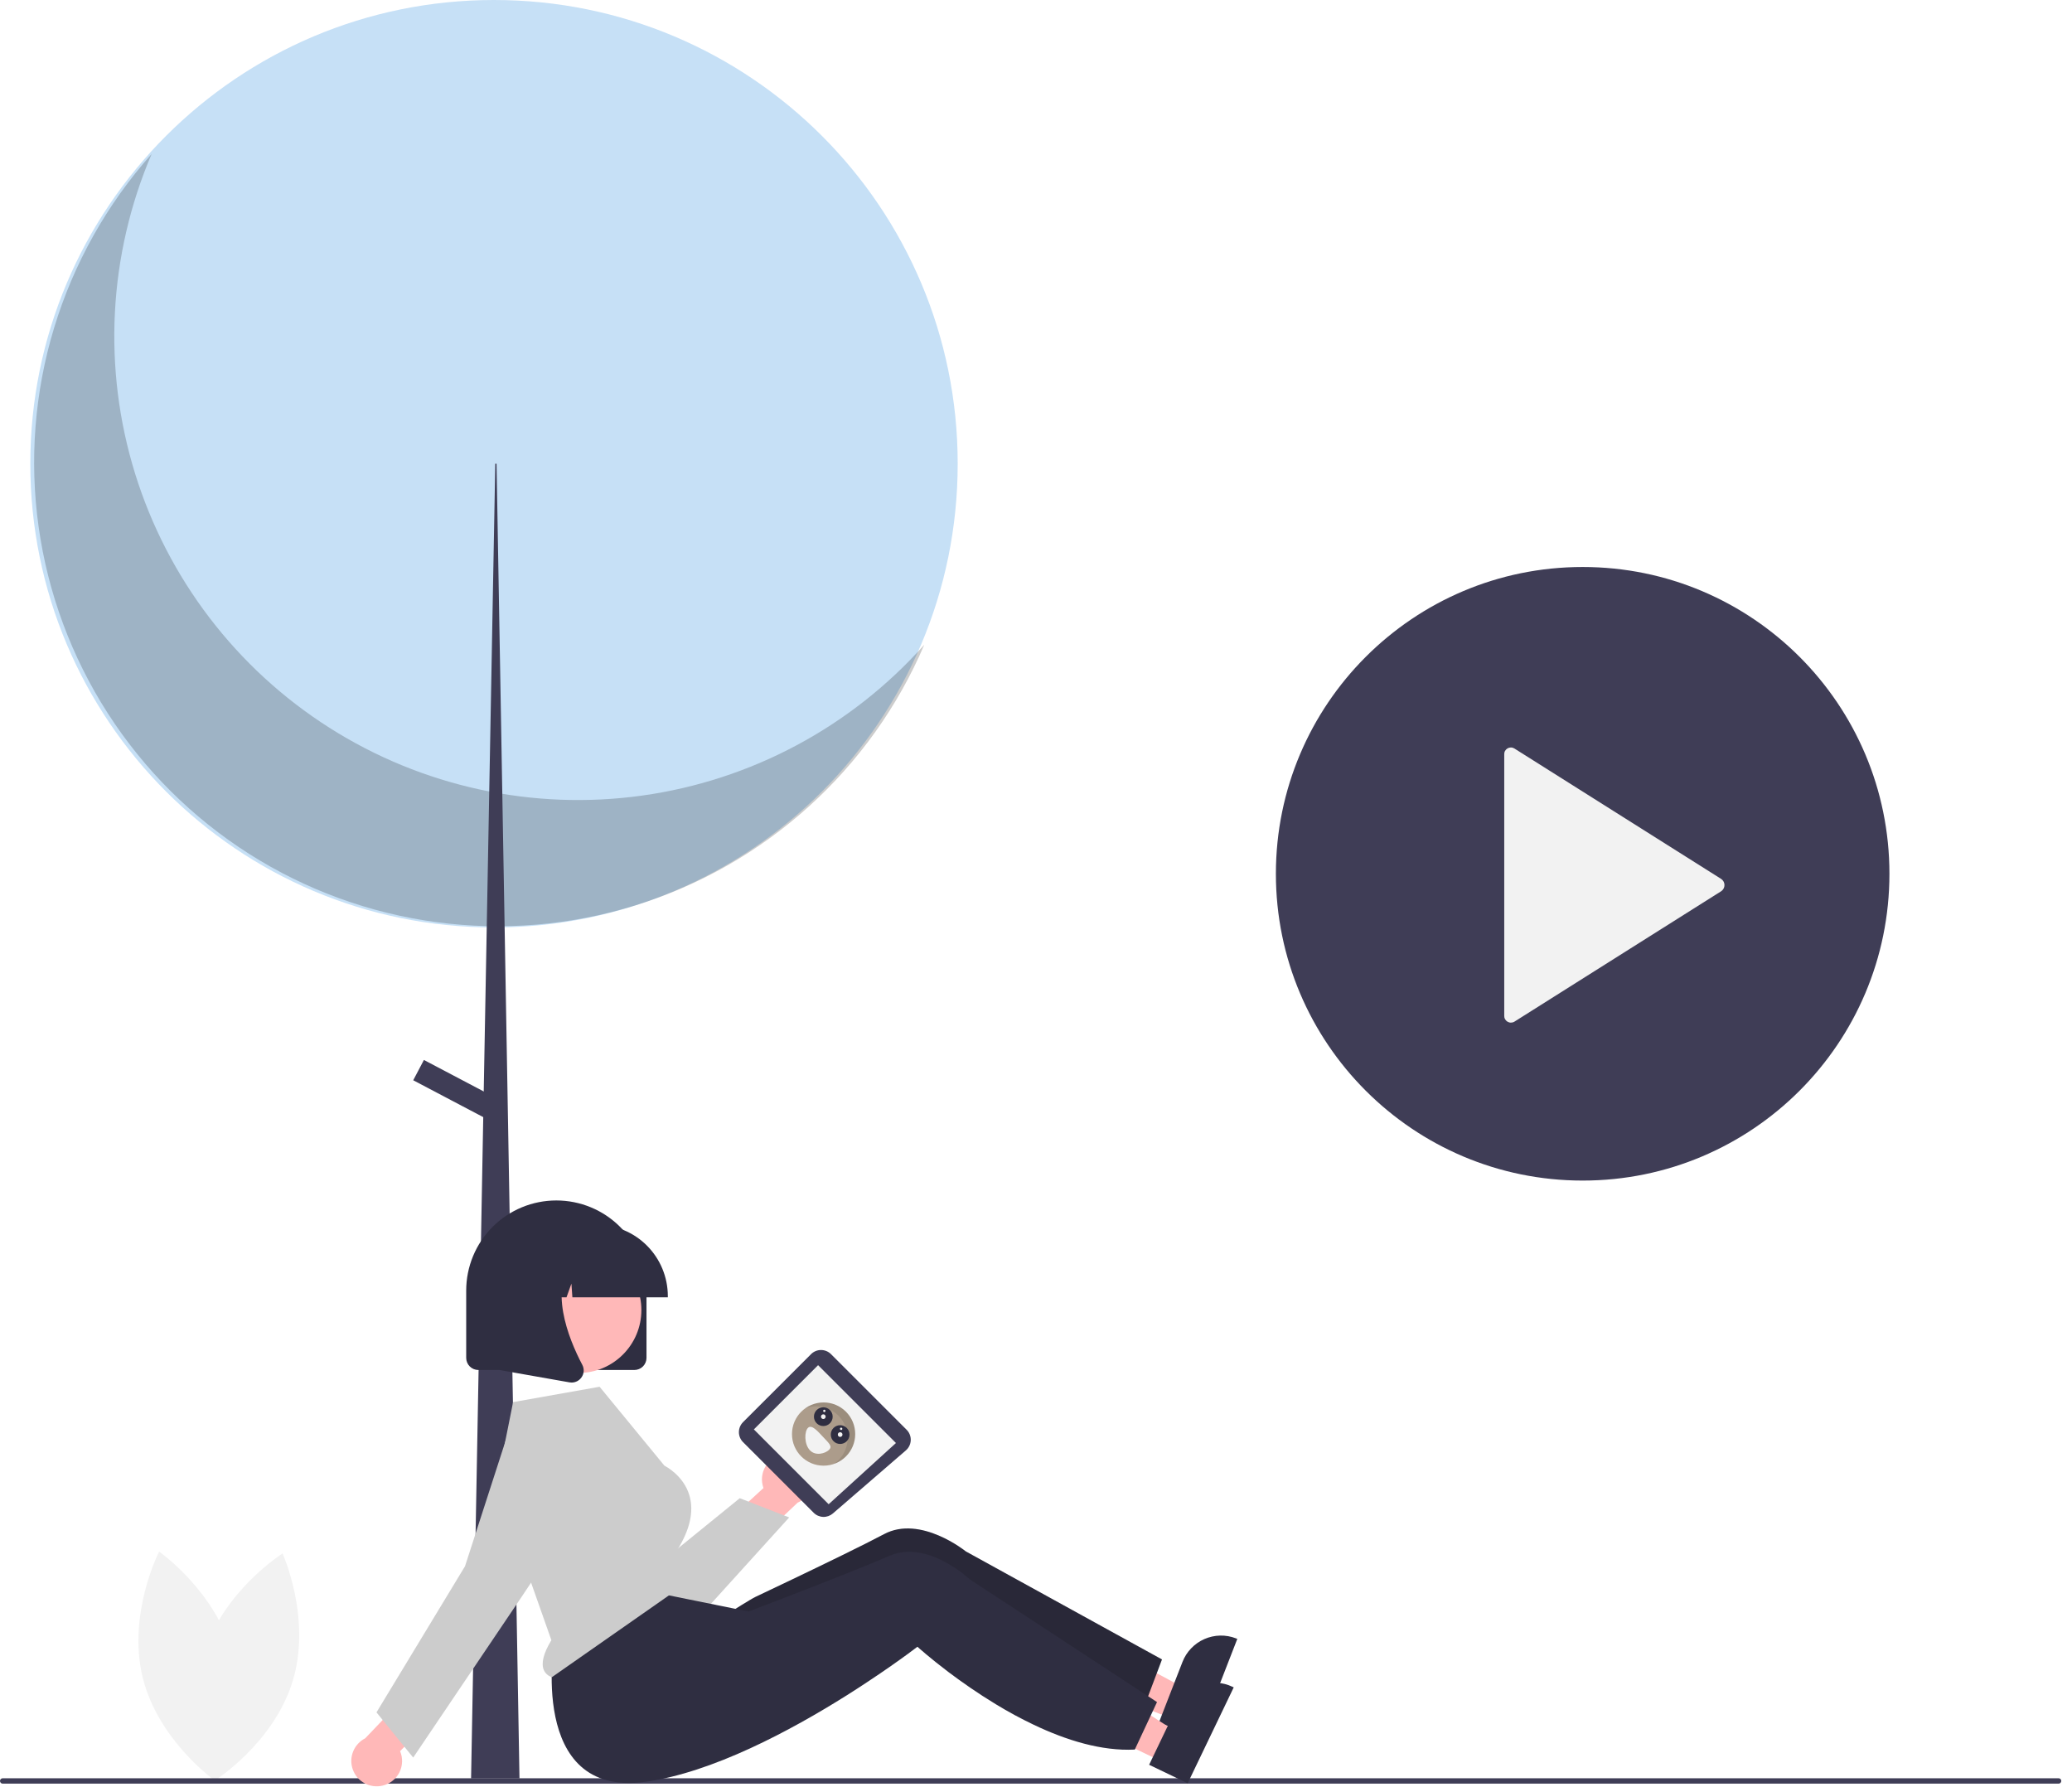
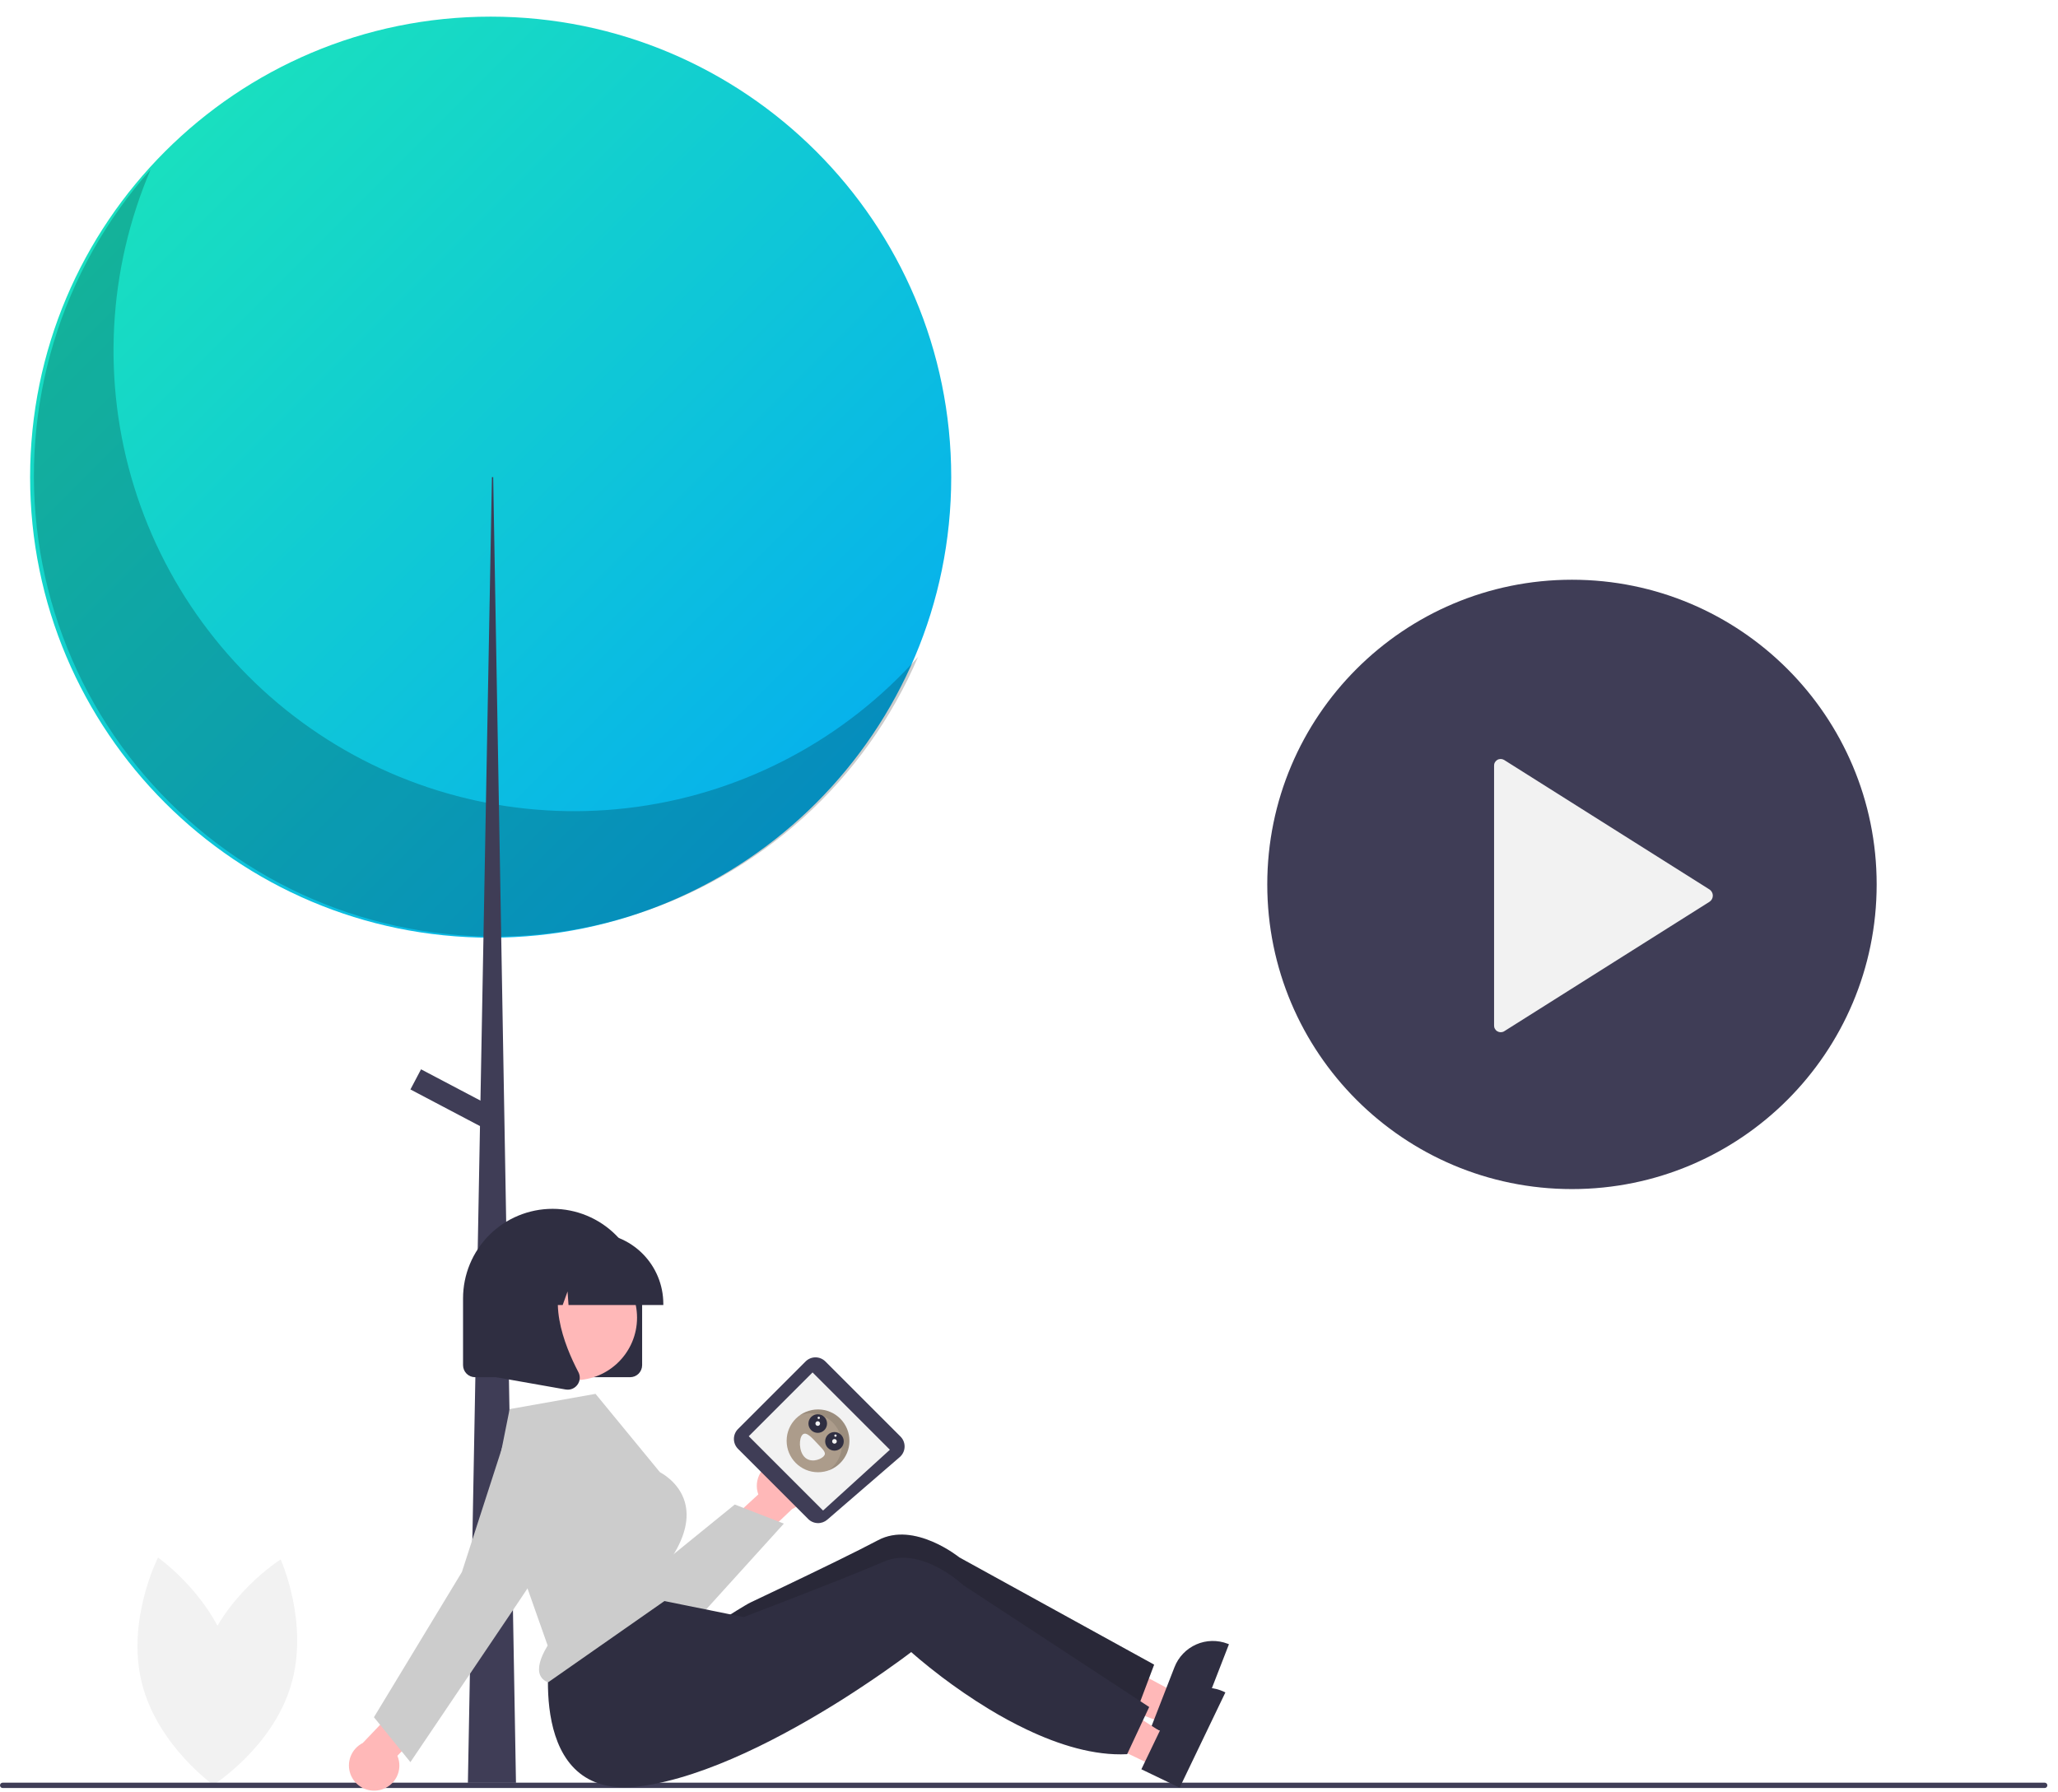
- <svg xmlns="http://www.w3.org/2000/svg" width="116" height="100" viewBox="0 0 116 100" fill="none">
-   <path d="M11.43 92.582C10.379 96.094 12.011 99.685 12.011 99.685C12.011 99.685 15.347 97.581 16.398 94.069C17.45 90.557 15.818 86.966 15.818 86.966C15.818 86.966 12.482 89.07 11.43 92.582Z" fill="#F2F2F2" />
-   <path d="M13.027 92.677C13.911 96.235 12.112 99.745 12.112 99.745C12.112 99.745 8.879 97.486 7.994 93.929C7.109 90.371 8.908 86.861 8.908 86.861C8.908 86.861 12.142 89.119 13.027 92.677Z" fill="#F2F2F2" />
-   <path d="M65.615 96.21L66.284 94.488L59.962 91.087L58.975 93.628L65.615 96.21Z" fill="#FFB8B8" />
-   <path d="M69.2 91.719C68.916 91.608 68.614 91.555 68.309 91.561C68.005 91.568 67.705 91.635 67.426 91.757C67.148 91.88 66.896 92.056 66.686 92.276C66.475 92.496 66.31 92.755 66.2 93.039L65.748 94.2L65.052 95.991L64.882 96.43L67.113 97.298L69.27 91.747L69.2 91.719Z" fill="#2F2E41" />
-   <path d="M65.053 92.897L64.762 93.668L64.035 95.595L64.018 95.643C62.167 95.881 60.138 95.415 58.261 94.691C57.511 94.401 56.775 94.073 56.058 93.707C54.997 93.171 54.047 92.605 53.289 92.121C52.148 91.389 51.442 90.839 51.442 90.839C51.442 90.839 51.255 91.007 50.918 91.296C50.466 91.683 49.743 92.287 48.828 92.998C48.479 93.272 48.104 93.557 47.703 93.856C44.75 96.046 40.961 90.201 40.961 90.201C40.961 90.201 42.027 89.523 42.305 89.391C43.202 88.967 45.308 87.966 47.125 87.076C48.061 86.618 48.92 86.187 49.496 85.882C51.537 84.795 54.073 86.851 54.073 86.851L65.053 92.897Z" fill="#2F2E41" />
-   <path opacity="0.14" d="M65.053 92.897L64.762 93.668L64.035 95.595L64.018 95.643C62.167 95.881 60.138 95.415 58.261 94.691C57.511 94.401 56.775 94.073 56.058 93.707C54.997 93.171 54.047 92.605 53.289 92.121C52.148 91.389 51.442 90.839 51.442 90.839C51.442 90.839 51.255 91.007 50.918 91.296C50.466 91.683 49.743 92.287 48.828 92.998C48.479 93.272 48.104 93.557 47.703 93.856C44.75 96.046 40.961 90.201 40.961 90.201C40.961 90.201 42.027 89.523 42.305 89.391C43.202 88.967 45.308 87.966 47.125 87.076C48.061 86.618 48.92 86.187 49.496 85.882C51.537 84.795 54.073 86.851 54.073 86.851L65.053 92.897Z" fill="black" />
-   <path d="M27.657 51.918C41.993 51.918 53.616 40.296 53.616 25.959C53.616 11.622 41.993 0 27.657 0C13.32 0 1.697 11.622 1.697 25.959C1.697 40.296 13.32 51.918 27.657 51.918Z" fill="#C6E0F6" />
-   <path opacity="0.2" d="M8.489 8.62C6.068 14.285 5.739 20.625 7.562 26.509C9.386 32.393 13.242 37.437 18.441 40.74C23.641 44.043 29.846 45.389 35.947 44.538C42.048 43.687 47.647 40.694 51.745 36.095C50.266 39.556 48.052 42.653 45.257 45.173C42.462 47.693 39.152 49.575 35.557 50.689C31.962 51.803 28.168 52.122 24.438 51.624C20.708 51.126 17.13 49.823 13.954 47.806C10.777 45.788 8.077 43.103 6.04 39.939C4.004 36.774 2.68 33.204 2.16 29.477C1.64 25.749 1.937 21.953 3.03 18.352C4.123 14.751 5.986 11.43 8.489 8.62Z" fill="black" />
-   <path d="M27.728 25.959H27.799L29.083 99.558H26.373L27.728 25.959Z" fill="#3F3D56" />
-   <path d="M23.732 59.338L23.134 60.474L27.425 62.733L28.023 61.597L23.732 59.338Z" fill="#3F3D56" />
-   <path d="M115.249 99.851H0.151C0.111 99.851 0.072 99.835 0.044 99.806C0.016 99.778 0 99.74 0 99.7C0 99.66 0.016 99.622 0.044 99.593C0.072 99.565 0.111 99.549 0.151 99.549H115.249C115.289 99.549 115.327 99.565 115.356 99.593C115.384 99.622 115.4 99.66 115.4 99.7C115.4 99.74 115.384 99.778 115.356 99.806C115.327 99.835 115.289 99.851 115.249 99.851Z" fill="#3F3D56" />
-   <path d="M35.516 76.694H26.778C26.598 76.693 26.426 76.622 26.299 76.495C26.172 76.368 26.1 76.195 26.1 76.016V72.249C26.1 70.911 26.632 69.627 27.578 68.681C28.525 67.734 29.808 67.203 31.147 67.203C32.485 67.203 33.769 67.734 34.715 68.681C35.662 69.627 36.194 70.911 36.194 72.249V76.016C36.194 76.195 36.122 76.368 35.995 76.495C35.868 76.622 35.696 76.693 35.516 76.694Z" fill="#2F2E41" />
-   <path d="M43.825 81.424C43.622 81.46 43.429 81.54 43.26 81.658C43.09 81.777 42.949 81.931 42.846 82.11C42.743 82.289 42.68 82.488 42.662 82.694C42.645 82.9 42.672 83.107 42.743 83.301L40.367 85.486L41.343 87.254L44.655 84.121C44.973 83.98 45.228 83.727 45.372 83.411C45.517 83.095 45.54 82.736 45.438 82.404C45.335 82.072 45.115 81.788 44.818 81.608C44.52 81.427 44.167 81.362 43.825 81.424Z" fill="#FFB8B8" />
-   <path d="M36.676 91.36C36.569 91.36 36.461 91.356 36.354 91.346C35.713 91.293 35.096 91.077 34.561 90.72C34.026 90.363 33.591 89.876 33.296 89.304L29.489 81.978C29.24 81.497 29.185 80.94 29.336 80.42C29.488 79.901 29.833 79.46 30.302 79.189C30.77 78.918 31.325 78.838 31.85 78.965C32.376 79.093 32.832 79.418 33.124 79.874L36.636 87.753L41.415 83.871L44.182 84.948L39.509 90.106C39.15 90.501 38.712 90.816 38.224 91.032C37.737 91.248 37.209 91.359 36.676 91.36Z" fill="#CCCCCC" />
-   <path d="M50.757 80.04L46.523 75.806C46.375 75.658 46.174 75.575 45.965 75.575C45.755 75.575 45.555 75.658 45.407 75.806L41.598 79.614C41.45 79.763 41.367 79.963 41.367 80.173C41.367 80.382 41.45 80.583 41.598 80.731L45.554 84.687C45.695 84.828 45.884 84.91 46.083 84.918C46.283 84.925 46.477 84.856 46.628 84.726L50.715 81.195C50.793 81.128 50.858 81.045 50.904 80.952C50.951 80.86 50.978 80.759 50.986 80.655C50.994 80.552 50.981 80.448 50.948 80.35C50.916 80.251 50.864 80.16 50.796 80.082C50.783 80.067 50.77 80.053 50.757 80.04Z" fill="#3F3D56" />
-   <path d="M50.158 80.782L45.8 76.424L42.204 80.02L46.392 84.209L50.158 80.782Z" fill="#F2F2F2" />
-   <path d="M46.109 82.05C47.086 82.05 47.878 81.258 47.878 80.281C47.878 79.303 47.086 78.511 46.109 78.511C45.131 78.511 44.339 79.303 44.339 80.281C44.339 81.258 45.131 82.05 46.109 82.05Z" fill="#AC9C8B" />
-   <path opacity="0.1" d="M46.896 81.789C47.192 81.511 47.384 81.139 47.438 80.737C47.493 80.334 47.407 79.925 47.196 79.578C46.984 79.231 46.66 78.968 46.277 78.832C45.895 78.696 45.477 78.695 45.094 78.831C45.301 78.686 45.536 78.587 45.784 78.541C46.032 78.495 46.288 78.502 46.533 78.563C46.778 78.623 47.008 78.736 47.206 78.892C47.404 79.049 47.566 79.246 47.682 79.47C47.797 79.695 47.864 79.941 47.876 80.194C47.889 80.446 47.847 80.698 47.754 80.933C47.661 81.167 47.519 81.379 47.337 81.555C47.155 81.73 46.938 81.864 46.7 81.949C46.769 81.9 46.835 81.847 46.896 81.789Z" fill="black" />
-   <path d="M45.239 79.929C45.028 80.127 45.016 80.841 45.339 81.184C45.661 81.527 46.194 81.369 46.406 81.171C46.617 80.972 46.425 80.809 46.103 80.466C45.781 80.123 45.45 79.731 45.239 79.929Z" fill="#F2F2F2" />
-   <path d="M47.035 80.834C47.325 80.834 47.559 80.599 47.559 80.309C47.559 80.02 47.325 79.785 47.035 79.785C46.746 79.785 46.511 80.02 46.511 80.309C46.511 80.599 46.746 80.834 47.035 80.834Z" fill="#2F2E41" />
-   <path d="M46.093 79.831C46.382 79.831 46.617 79.596 46.617 79.306C46.617 79.017 46.382 78.782 46.093 78.782C45.803 78.782 45.568 79.017 45.568 79.306C45.568 79.596 45.803 79.831 46.093 79.831Z" fill="#2F2E41" />
-   <path d="M47.035 80.441C47.108 80.441 47.166 80.382 47.166 80.309C47.166 80.237 47.108 80.178 47.035 80.178C46.963 80.178 46.904 80.237 46.904 80.309C46.904 80.382 46.963 80.441 47.035 80.441Z" fill="#F2F2F2" />
-   <path d="M47.092 80.052C47.128 80.052 47.157 80.023 47.157 79.987C47.157 79.951 47.128 79.921 47.092 79.921C47.055 79.921 47.026 79.951 47.026 79.987C47.026 80.023 47.055 80.052 47.092 80.052Z" fill="#F2F2F2" />
-   <path d="M46.149 79.049C46.185 79.049 46.215 79.02 46.215 78.984C46.215 78.947 46.185 78.918 46.149 78.918C46.113 78.918 46.084 78.947 46.084 78.984C46.084 79.02 46.113 79.049 46.149 79.049Z" fill="#F2F2F2" />
-   <path d="M46.093 79.438C46.165 79.438 46.224 79.379 46.224 79.306C46.224 79.234 46.165 79.175 46.093 79.175C46.02 79.175 45.962 79.234 45.962 79.306C45.962 79.379 46.02 79.438 46.093 79.438Z" fill="#F2F2F2" />
-   <path d="M65.08 98.631L65.88 96.966L59.839 93.09L58.658 95.547L65.08 98.631Z" fill="#FFB8B8" />
-   <path d="M69.001 94.429C68.726 94.297 68.429 94.22 68.125 94.204C67.821 94.187 67.516 94.23 67.229 94.331C66.942 94.432 66.677 94.588 66.451 94.791C66.224 94.995 66.04 95.24 65.908 95.515L65.368 96.637L64.537 98.37L64.334 98.795L66.491 99.831L69.069 94.462L69.001 94.429Z" fill="#2F2E41" />
-   <path d="M64.775 95.284L64.425 96.032L63.553 97.897L63.532 97.943C61.669 98.038 59.681 97.418 57.866 96.551C57.14 96.205 56.432 95.821 55.745 95.402C54.728 94.786 53.824 94.148 53.105 93.608C52.024 92.79 51.362 92.187 51.362 92.187C51.362 92.187 51.163 92.341 50.805 92.603C50.324 92.954 49.557 93.501 48.59 94.139C48.221 94.385 47.825 94.641 47.403 94.908C44.291 96.865 39.864 99.248 36.1 99.751C29.488 100.636 31.044 91.812 31.044 91.812L36.306 89.079L38.54 89.532L41.028 90.036L41.909 90.215C41.909 90.215 42.076 90.152 42.364 90.042C43.29 89.688 45.467 88.852 47.347 88.104C48.316 87.719 49.205 87.356 49.803 87.095C51.921 86.168 54.292 88.413 54.292 88.413L64.775 95.284Z" fill="#2F2E41" />
-   <path d="M21.415 99.962C21.616 99.916 21.805 99.826 21.967 99.699C22.13 99.572 22.263 99.411 22.357 99.227C22.451 99.043 22.503 98.841 22.51 98.634C22.518 98.428 22.479 98.222 22.399 98.032L24.658 95.727L23.593 94.012L20.447 97.312C20.137 97.469 19.895 97.734 19.767 98.058C19.639 98.381 19.634 98.74 19.754 99.067C19.873 99.394 20.108 99.665 20.414 99.83C20.72 99.995 21.076 100.042 21.415 99.962L21.415 99.962Z" fill="#FFB8B8" />
-   <path d="M32.384 76.862C34.33 76.862 35.907 75.284 35.907 73.339C35.907 71.393 34.33 69.815 32.384 69.815C30.438 69.815 28.861 71.393 28.861 73.339C28.861 75.284 30.438 76.862 32.384 76.862Z" fill="#FFB8B8" />
-   <path d="M27.8 83.119L30.869 91.82L30.851 91.85C30.424 92.556 30.285 93.125 30.448 93.496C30.491 93.591 30.553 93.674 30.632 93.742C30.71 93.81 30.803 93.86 30.902 93.888L38.165 88.812L37.911 86.777L37.925 86.755C38.627 85.631 38.854 84.614 38.601 83.731C38.272 82.586 37.226 82.066 37.215 82.061L37.19 82.041L33.568 77.632L28.725 78.492L27.8 83.119Z" fill="#CCCCCC" />
-   <path d="M23.133 98.391L21.077 95.861L26.034 87.679L28.344 80.536L28.416 80.559L28.344 80.536C28.471 80.146 28.679 79.787 28.956 79.484C29.232 79.181 29.57 78.941 29.948 78.78C30.325 78.619 30.732 78.541 31.142 78.55C31.552 78.56 31.955 78.658 32.324 78.836C32.694 79.015 33.02 79.271 33.282 79.586C33.544 79.902 33.735 80.27 33.843 80.665C33.951 81.061 33.972 81.475 33.907 81.88C33.841 82.285 33.689 82.671 33.461 83.012L29.219 89.368L23.133 98.391Z" fill="#CCCCCC" />
-   <path d="M37.388 72.626H32.045L31.99 71.859L31.716 72.626H30.893L30.785 71.106L30.242 72.626H28.65V72.551C28.651 71.492 29.072 70.478 29.82 69.729C30.569 68.981 31.584 68.56 32.642 68.558H33.395C34.454 68.56 35.469 68.981 36.217 69.729C36.965 70.478 37.386 71.492 37.388 72.551V72.626Z" fill="#2F2E41" />
-   <path d="M32.001 77.397C31.961 77.397 31.921 77.393 31.881 77.386L27.968 76.696V70.23H32.275L32.169 70.354C30.685 72.084 31.803 74.89 32.601 76.408C32.66 76.519 32.686 76.645 32.677 76.77C32.667 76.896 32.623 77.016 32.548 77.117C32.485 77.204 32.403 77.274 32.308 77.323C32.213 77.371 32.108 77.397 32.001 77.397Z" fill="#2F2E41" />
-   <path d="M88.605 66.09C98.09 66.09 105.779 58.4 105.779 48.915C105.779 39.43 98.09 31.741 88.605 31.741C79.12 31.741 71.43 39.43 71.43 48.915C71.43 58.4 79.12 66.09 88.605 66.09Z" fill="#3F3D56" />
-   <path d="M84.214 42.24V56.852C84.21 56.919 84.224 56.987 84.256 57.047C84.287 57.107 84.334 57.157 84.392 57.193C84.45 57.228 84.516 57.248 84.584 57.248C84.651 57.249 84.718 57.232 84.777 57.198L96.36 49.892C96.416 49.855 96.463 49.803 96.495 49.743C96.527 49.683 96.544 49.616 96.544 49.548C96.544 49.48 96.527 49.413 96.495 49.353C96.463 49.293 96.416 49.241 96.36 49.204L84.777 41.898C84.719 41.863 84.652 41.844 84.585 41.845C84.517 41.845 84.45 41.864 84.392 41.899C84.334 41.934 84.287 41.984 84.255 42.044C84.224 42.104 84.21 42.172 84.214 42.24Z" fill="#F2F2F2" />
+ <svg xmlns="http://www.w3.org/2000/svg" width="116" height="101" viewBox="0 0 116 101" fill="none">
+   <path d="M11.43 93.519C10.379 97.032 12.011 100.623 12.011 100.623C12.011 100.623 15.347 98.519 16.398 95.007C17.45 91.495 15.818 87.904 15.818 87.904C15.818 87.904 12.482 90.007 11.43 93.519Z" fill="#F2F2F2" />
+   <path d="M13.027 93.615C13.911 97.172 12.112 100.682 12.112 100.682C12.112 100.682 8.879 98.424 7.994 94.866C7.109 91.308 8.908 87.799 8.908 87.799C8.908 87.799 12.142 90.057 13.027 93.615Z" fill="#F2F2F2" />
+   <path d="M65.615 97.147L66.284 95.426L59.962 92.025L58.975 94.566L65.615 97.147Z" fill="#FFB8B8" />
+   <path d="M69.2 92.656C68.916 92.546 68.614 92.493 68.309 92.499C68.005 92.506 67.705 92.572 67.426 92.695C67.148 92.818 66.896 92.994 66.686 93.214C66.475 93.434 66.31 93.693 66.2 93.977L65.748 95.138L65.052 96.929L64.882 97.368L67.113 98.236L69.27 92.684L69.2 92.656Z" fill="#2F2E41" />
+   <path d="M65.053 93.834L64.762 94.606L64.035 96.533L64.018 96.581C62.167 96.819 60.138 96.353 58.261 95.628C57.511 95.339 56.775 95.011 56.058 94.645C54.997 94.109 54.047 93.543 53.289 93.059C52.148 92.326 51.442 91.776 51.442 91.776C51.442 91.776 51.255 91.945 50.918 92.234C50.466 92.621 49.743 93.225 48.828 93.936C48.479 94.209 48.104 94.495 47.703 94.793C44.75 96.984 40.961 91.139 40.961 91.139C40.961 91.139 42.027 90.461 42.305 90.329C43.202 89.905 45.308 88.904 47.125 88.014C48.061 87.555 48.92 87.125 49.496 86.819C51.537 85.733 54.073 87.789 54.073 87.789L65.053 93.834Z" fill="#2F2E41" />
+   <path opacity="0.14" d="M65.053 93.834L64.762 94.606L64.035 96.533L64.018 96.581C62.167 96.819 60.138 96.353 58.261 95.628C57.511 95.339 56.775 95.011 56.058 94.645C54.997 94.109 54.047 93.543 53.289 93.059C52.148 92.326 51.442 91.776 51.442 91.776C51.442 91.776 51.255 91.945 50.918 92.234C50.466 92.621 49.743 93.225 48.828 93.936C48.479 94.209 48.104 94.495 47.703 94.793C44.75 96.984 40.961 91.139 40.961 91.139C40.961 91.139 42.027 90.461 42.305 90.329C43.202 89.905 45.308 88.904 47.125 88.014C48.061 87.555 48.92 87.125 49.496 86.819C51.537 85.733 54.073 87.789 54.073 87.789L65.053 93.834Z" fill="black" />
+   <path d="M27.657 52.856C41.993 52.856 53.616 41.234 53.616 26.897C53.616 12.56 41.993 0.938 27.657 0.938C13.32 0.938 1.697 12.56 1.697 26.897C1.697 41.234 13.32 52.856 27.657 52.856Z" fill="url(#paint0_linear)" />
+   <path opacity="0.2" d="M8.489 9.558C6.068 15.222 5.739 21.563 7.562 27.447C9.386 33.331 13.242 38.375 18.441 41.678C23.641 44.98 29.846 46.327 35.947 45.476C42.048 44.625 47.647 41.632 51.745 37.033C50.266 40.493 48.052 43.591 45.257 46.111C42.462 48.631 39.152 50.513 35.557 51.627C31.962 52.741 28.168 53.06 24.438 52.562C20.708 52.064 17.13 50.761 13.954 48.743C10.777 46.725 8.077 44.041 6.04 40.876C4.004 37.712 2.68 34.142 2.16 30.414C1.64 26.687 1.937 22.891 3.03 19.29C4.123 15.689 5.986 12.368 8.489 9.558Z" fill="black" />
+   <path d="M27.728 26.897H27.799L29.083 100.495H26.373L27.728 26.897Z" fill="#3F3D56" />
+   <path d="M23.732 60.276L23.134 61.411L27.425 63.671L28.023 62.535L23.732 60.276Z" fill="#3F3D56" />
+   <path d="M115.249 100.788H0.151C0.111 100.788 0.072 100.772 0.044 100.744C0.016 100.716 0 100.678 0 100.638C0 100.598 0.016 100.559 0.044 100.531C0.072 100.503 0.111 100.487 0.151 100.487H115.249C115.289 100.487 115.327 100.503 115.356 100.531C115.384 100.559 115.4 100.598 115.4 100.638C115.4 100.678 115.384 100.716 115.356 100.744C115.327 100.772 115.289 100.788 115.249 100.788Z" fill="#3F3D56" />
+   <path d="M35.516 77.631H26.778C26.598 77.631 26.426 77.56 26.299 77.433C26.172 77.305 26.1 77.133 26.1 76.953V73.187C26.1 71.849 26.632 70.565 27.578 69.618C28.525 68.672 29.808 68.14 31.147 68.14C32.485 68.14 33.769 68.672 34.715 69.618C35.662 70.565 36.194 71.849 36.194 73.187V76.953C36.194 77.133 36.122 77.305 35.995 77.433C35.868 77.56 35.696 77.631 35.516 77.631Z" fill="#2F2E41" />
+   <path d="M43.825 82.362C43.622 82.398 43.429 82.478 43.26 82.596C43.09 82.715 42.949 82.869 42.846 83.047C42.743 83.226 42.68 83.426 42.662 83.632C42.645 83.837 42.672 84.044 42.743 84.238L40.367 86.424L41.343 88.192L44.655 85.058C44.973 84.918 45.228 84.665 45.372 84.349C45.517 84.032 45.54 83.674 45.438 83.342C45.335 83.01 45.115 82.726 44.818 82.546C44.52 82.365 44.167 82.3 43.825 82.362Z" fill="#FFB8B8" />
+   <path d="M36.676 92.298C36.569 92.298 36.461 92.293 36.354 92.284C35.713 92.231 35.096 92.015 34.561 91.658C34.026 91.301 33.591 90.813 33.296 90.242L29.489 82.915C29.24 82.435 29.185 81.877 29.336 81.358C29.488 80.839 29.833 80.397 30.302 80.126C30.77 79.856 31.325 79.775 31.85 79.903C32.376 80.031 32.832 80.356 33.124 80.811L36.636 88.691L41.415 84.808L44.182 85.885L39.509 91.044C39.15 91.438 38.712 91.754 38.224 91.969C37.737 92.185 37.209 92.297 36.676 92.298Z" fill="#CCCCCC" />
+   <path d="M50.757 80.977L46.523 76.744C46.375 76.596 46.174 76.512 45.965 76.512C45.755 76.512 45.555 76.596 45.407 76.744L41.598 80.552C41.45 80.7 41.367 80.901 41.367 81.111C41.367 81.32 41.45 81.521 41.598 81.669L45.554 85.624C45.695 85.766 45.884 85.848 46.083 85.855C46.283 85.863 46.477 85.794 46.628 85.664L50.715 82.133C50.793 82.065 50.858 81.983 50.904 81.89C50.951 81.797 50.978 81.697 50.986 81.593C50.994 81.49 50.981 81.386 50.948 81.287C50.916 81.189 50.864 81.098 50.796 81.019C50.783 81.005 50.77 80.991 50.757 80.977Z" fill="#3F3D56" />
+   <path d="M50.158 81.72L45.8 77.362L42.204 80.958L46.392 85.147L50.158 81.72Z" fill="#F2F2F2" />
+   <path d="M46.109 82.988C47.086 82.988 47.878 82.196 47.878 81.218C47.878 80.241 47.086 79.449 46.109 79.449C45.131 79.449 44.339 80.241 44.339 81.218C44.339 82.196 45.131 82.988 46.109 82.988Z" fill="#AC9C8B" />
+   <path opacity="0.1" d="M46.896 82.727C47.192 82.448 47.384 82.077 47.438 81.674C47.493 81.272 47.407 80.863 47.196 80.516C46.984 80.169 46.66 79.906 46.277 79.769C45.895 79.633 45.477 79.633 45.094 79.769C45.301 79.624 45.536 79.525 45.784 79.479C46.032 79.433 46.288 79.44 46.533 79.501C46.778 79.561 47.008 79.673 47.206 79.83C47.404 79.986 47.566 80.183 47.682 80.408C47.797 80.632 47.864 80.879 47.876 81.131C47.889 81.384 47.847 81.635 47.754 81.87C47.661 82.105 47.519 82.317 47.337 82.492C47.155 82.668 46.938 82.802 46.7 82.886C46.769 82.838 46.835 82.784 46.896 82.727Z" fill="black" />
+   <path d="M45.239 80.867C45.028 81.065 45.016 81.779 45.339 82.122C45.661 82.465 46.194 82.307 46.406 82.109C46.617 81.91 46.425 81.747 46.103 81.404C45.781 81.061 45.45 80.668 45.239 80.867Z" fill="#F2F2F2" />
+   <path d="M47.035 81.772C47.325 81.772 47.559 81.537 47.559 81.247C47.559 80.958 47.325 80.723 47.035 80.723C46.746 80.723 46.511 80.958 46.511 81.247C46.511 81.537 46.746 81.772 47.035 81.772Z" fill="#2F2E41" />
+   <path d="M46.093 80.769C46.382 80.769 46.617 80.534 46.617 80.244C46.617 79.955 46.382 79.72 46.093 79.72C45.803 79.72 45.568 79.955 45.568 80.244C45.568 80.534 45.803 80.769 46.093 80.769Z" fill="#2F2E41" />
+   <path d="M47.035 81.378C47.108 81.378 47.166 81.32 47.166 81.247C47.166 81.175 47.108 81.116 47.035 81.116C46.963 81.116 46.904 81.175 46.904 81.247C46.904 81.32 46.963 81.378 47.035 81.378Z" fill="#F2F2F2" />
+   <path d="M47.092 80.99C47.128 80.99 47.157 80.961 47.157 80.924C47.157 80.888 47.128 80.859 47.092 80.859C47.055 80.859 47.026 80.888 47.026 80.924C47.026 80.961 47.055 80.99 47.092 80.99Z" fill="#F2F2F2" />
+   <path d="M46.149 79.987C46.185 79.987 46.215 79.958 46.215 79.921C46.215 79.885 46.185 79.856 46.149 79.856C46.113 79.856 46.084 79.885 46.084 79.921C46.084 79.958 46.113 79.987 46.149 79.987Z" fill="#F2F2F2" />
+   <path d="M46.093 80.375C46.165 80.375 46.224 80.317 46.224 80.244C46.224 80.172 46.165 80.113 46.093 80.113C46.02 80.113 45.962 80.172 45.962 80.244C45.962 80.317 46.02 80.375 46.093 80.375Z" fill="#F2F2F2" />
+   <path d="M65.08 99.569L65.88 97.904L59.839 94.027L58.658 96.485L65.08 99.569Z" fill="#FFB8B8" />
+   <path d="M69.001 95.367C68.726 95.235 68.429 95.158 68.125 95.141C67.821 95.124 67.516 95.168 67.229 95.269C66.942 95.37 66.677 95.526 66.451 95.729C66.224 95.932 66.04 96.178 65.908 96.453L65.368 97.575L64.537 99.308L64.334 99.732L66.491 100.769L69.069 95.4L69.001 95.367Z" fill="#2F2E41" />
+   <path d="M64.775 96.222L64.425 96.969L63.553 98.835L63.532 98.881C61.669 98.976 59.681 98.355 57.866 97.489C57.14 97.143 56.432 96.759 55.745 96.34C54.728 95.724 53.824 95.086 53.105 94.545C52.024 93.727 51.362 93.125 51.362 93.125C51.362 93.125 51.163 93.278 50.805 93.54C50.324 93.891 49.557 94.438 48.59 95.077C48.221 95.323 47.825 95.579 47.403 95.846C44.291 97.802 39.864 100.186 36.1 100.689C29.488 101.573 31.044 92.75 31.044 92.75L36.306 90.017L38.54 90.47L41.028 90.973L41.909 91.153C41.909 91.153 42.076 91.089 42.364 90.979C43.29 90.625 45.467 89.789 47.347 89.042C48.316 88.656 49.205 88.293 49.803 88.033C51.921 87.106 54.292 89.351 54.292 89.351L64.775 96.222Z" fill="#2F2E41" />
+   <path d="M21.415 100.9C21.616 100.853 21.805 100.764 21.967 100.637C22.13 100.51 22.263 100.349 22.357 100.165C22.451 99.981 22.503 99.778 22.51 99.572C22.518 99.365 22.479 99.16 22.399 98.97L24.658 96.665L23.593 94.95L20.447 98.25C20.137 98.407 19.895 98.672 19.767 98.996C19.639 99.319 19.634 99.678 19.754 100.005C19.873 100.331 20.108 100.603 20.414 100.768C20.72 100.933 21.076 100.98 21.415 100.9L21.415 100.9Z" fill="#FFB8B8" />
+   <path d="M32.384 77.8C34.33 77.8 35.907 76.222 35.907 74.276C35.907 72.331 34.33 70.753 32.384 70.753C30.438 70.753 28.861 72.331 28.861 74.276C28.861 76.222 30.438 77.8 32.384 77.8Z" fill="#FFB8B8" />
+   <path d="M27.8 84.056L30.869 92.757L30.851 92.788C30.424 93.493 30.285 94.063 30.448 94.434C30.491 94.528 30.553 94.612 30.632 94.68C30.71 94.748 30.803 94.798 30.902 94.826L38.165 89.75L37.911 87.715L37.925 87.692C38.627 86.569 38.854 85.552 38.601 84.669C38.272 83.524 37.226 83.004 37.215 82.998L37.19 82.978L33.568 78.57L28.725 79.43L27.8 84.056Z" fill="#CCCCCC" />
+   <path d="M23.133 99.329L21.077 96.798L26.034 88.616L28.344 81.474L28.416 81.497L28.344 81.474C28.471 81.083 28.679 80.725 28.956 80.422C29.232 80.119 29.57 79.879 29.948 79.718C30.325 79.557 30.732 79.479 31.142 79.488C31.552 79.498 31.955 79.595 32.324 79.774C32.694 79.953 33.02 80.208 33.282 80.524C33.544 80.839 33.735 81.207 33.843 81.603C33.951 81.999 33.972 82.413 33.907 82.818C33.841 83.223 33.689 83.609 33.461 83.95L29.219 90.306L23.133 99.329Z" fill="#CCCCCC" />
+   <path d="M37.388 73.564H32.045L31.99 72.797L31.716 73.564H30.893L30.785 72.043L30.242 73.564H28.65V73.489C28.651 72.43 29.072 71.415 29.82 70.667C30.569 69.918 31.584 69.497 32.642 69.496H33.395C34.454 69.497 35.469 69.918 36.217 70.667C36.965 71.415 37.386 72.43 37.388 73.489V73.564Z" fill="#2F2E41" />
+   <path d="M32.001 78.334C31.961 78.334 31.921 78.331 31.881 78.324L27.968 77.633V71.168H32.275L32.169 71.292C30.685 73.022 31.803 75.827 32.601 77.346C32.66 77.457 32.686 77.582 32.677 77.708C32.667 77.833 32.623 77.954 32.548 78.055C32.485 78.141 32.403 78.212 32.308 78.26C32.213 78.309 32.108 78.334 32.001 78.334Z" fill="#2F2E41" />
+   <path d="M88.605 67.027C98.09 67.027 105.779 59.338 105.779 49.853C105.779 40.368 98.09 32.679 88.605 32.679C79.12 32.679 71.43 40.368 71.43 49.853C71.43 59.338 79.12 67.027 88.605 67.027Z" fill="#3F3D56" />
+   <path d="M84.214 43.177V57.789C84.21 57.857 84.224 57.924 84.256 57.984C84.287 58.044 84.334 58.095 84.392 58.13C84.45 58.166 84.516 58.185 84.584 58.186C84.651 58.187 84.718 58.17 84.777 58.136L96.36 50.83C96.416 50.792 96.463 50.741 96.495 50.681C96.527 50.621 96.544 50.554 96.544 50.486C96.544 50.418 96.527 50.35 96.495 50.291C96.463 50.23 96.416 50.179 96.36 50.141L84.777 42.835C84.719 42.801 84.652 42.782 84.585 42.782C84.517 42.783 84.45 42.801 84.392 42.837C84.334 42.872 84.287 42.922 84.255 42.982C84.224 43.042 84.21 43.11 84.214 43.177Z" fill="#F2F2F2" />
+   <defs>
+     <linearGradient id="paint0_linear" x1="-23.44" y1="26.075" x2="26.835" y2="76.35" gradientUnits="userSpaceOnUse">
+       <stop stop-color="#1DE9B6" />
+       <stop offset="1" stop-color="#03A9F4" />
+     </linearGradient>
+   </defs>
</svg>
